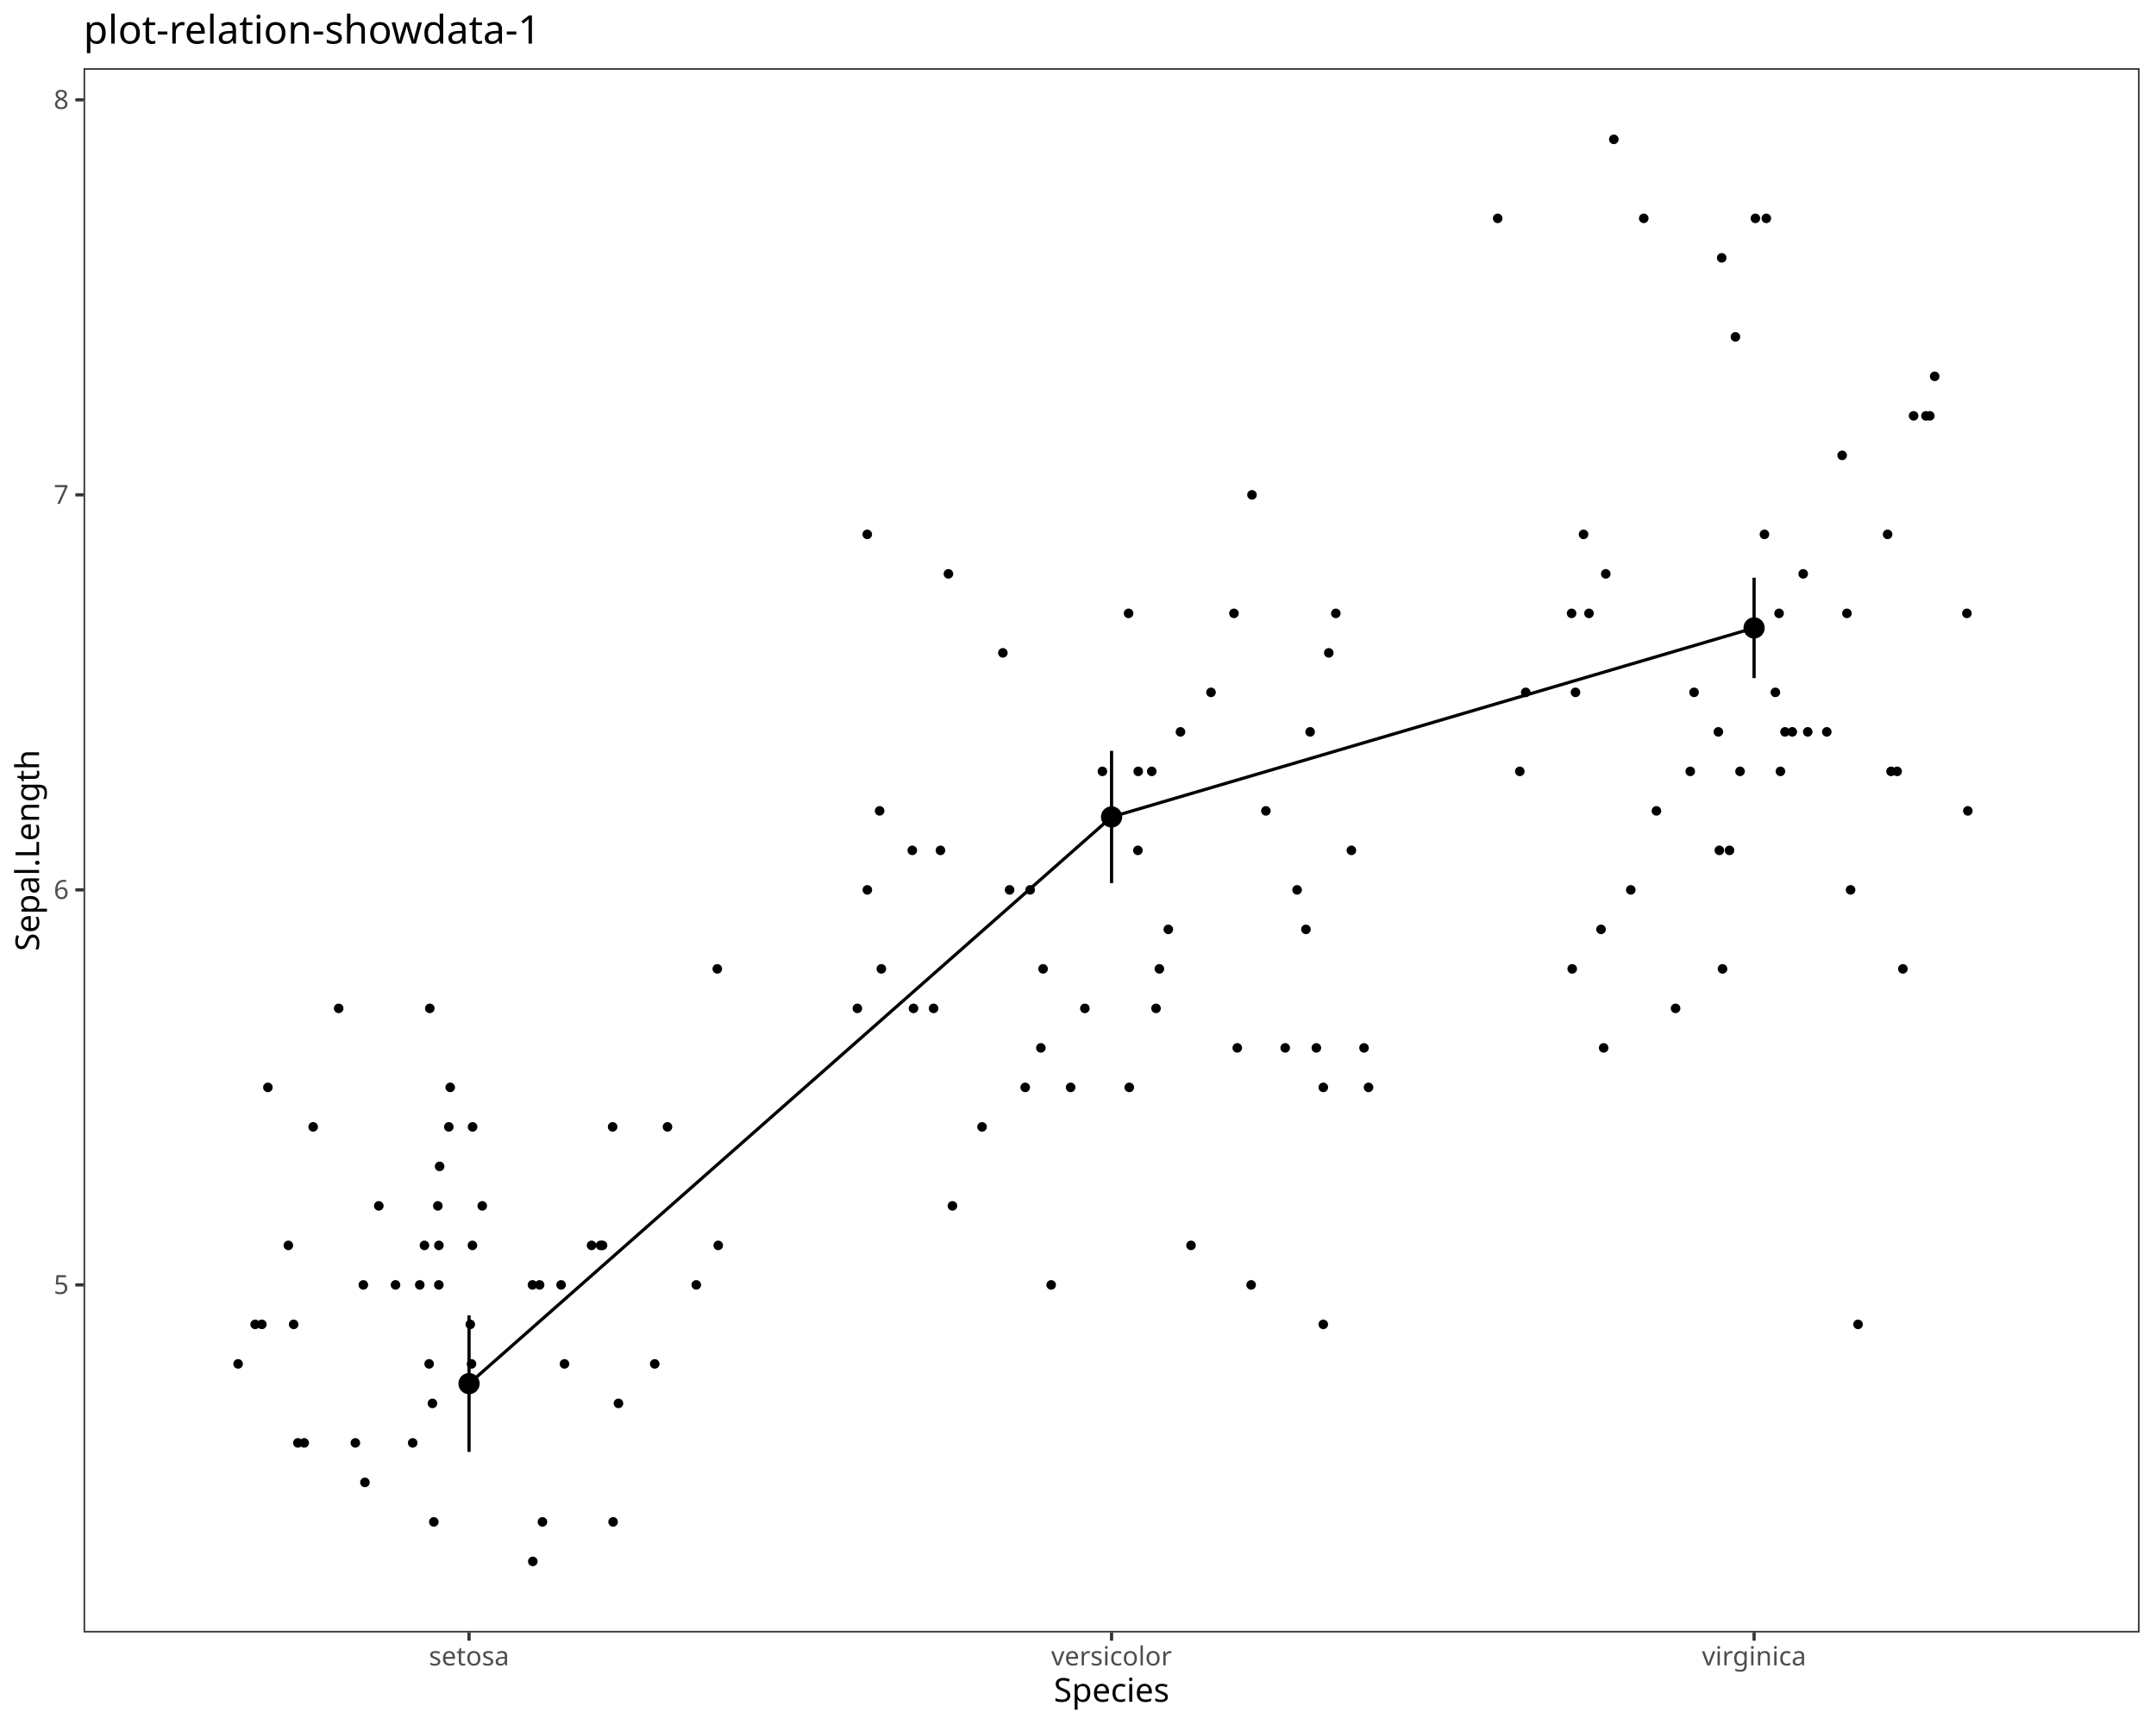
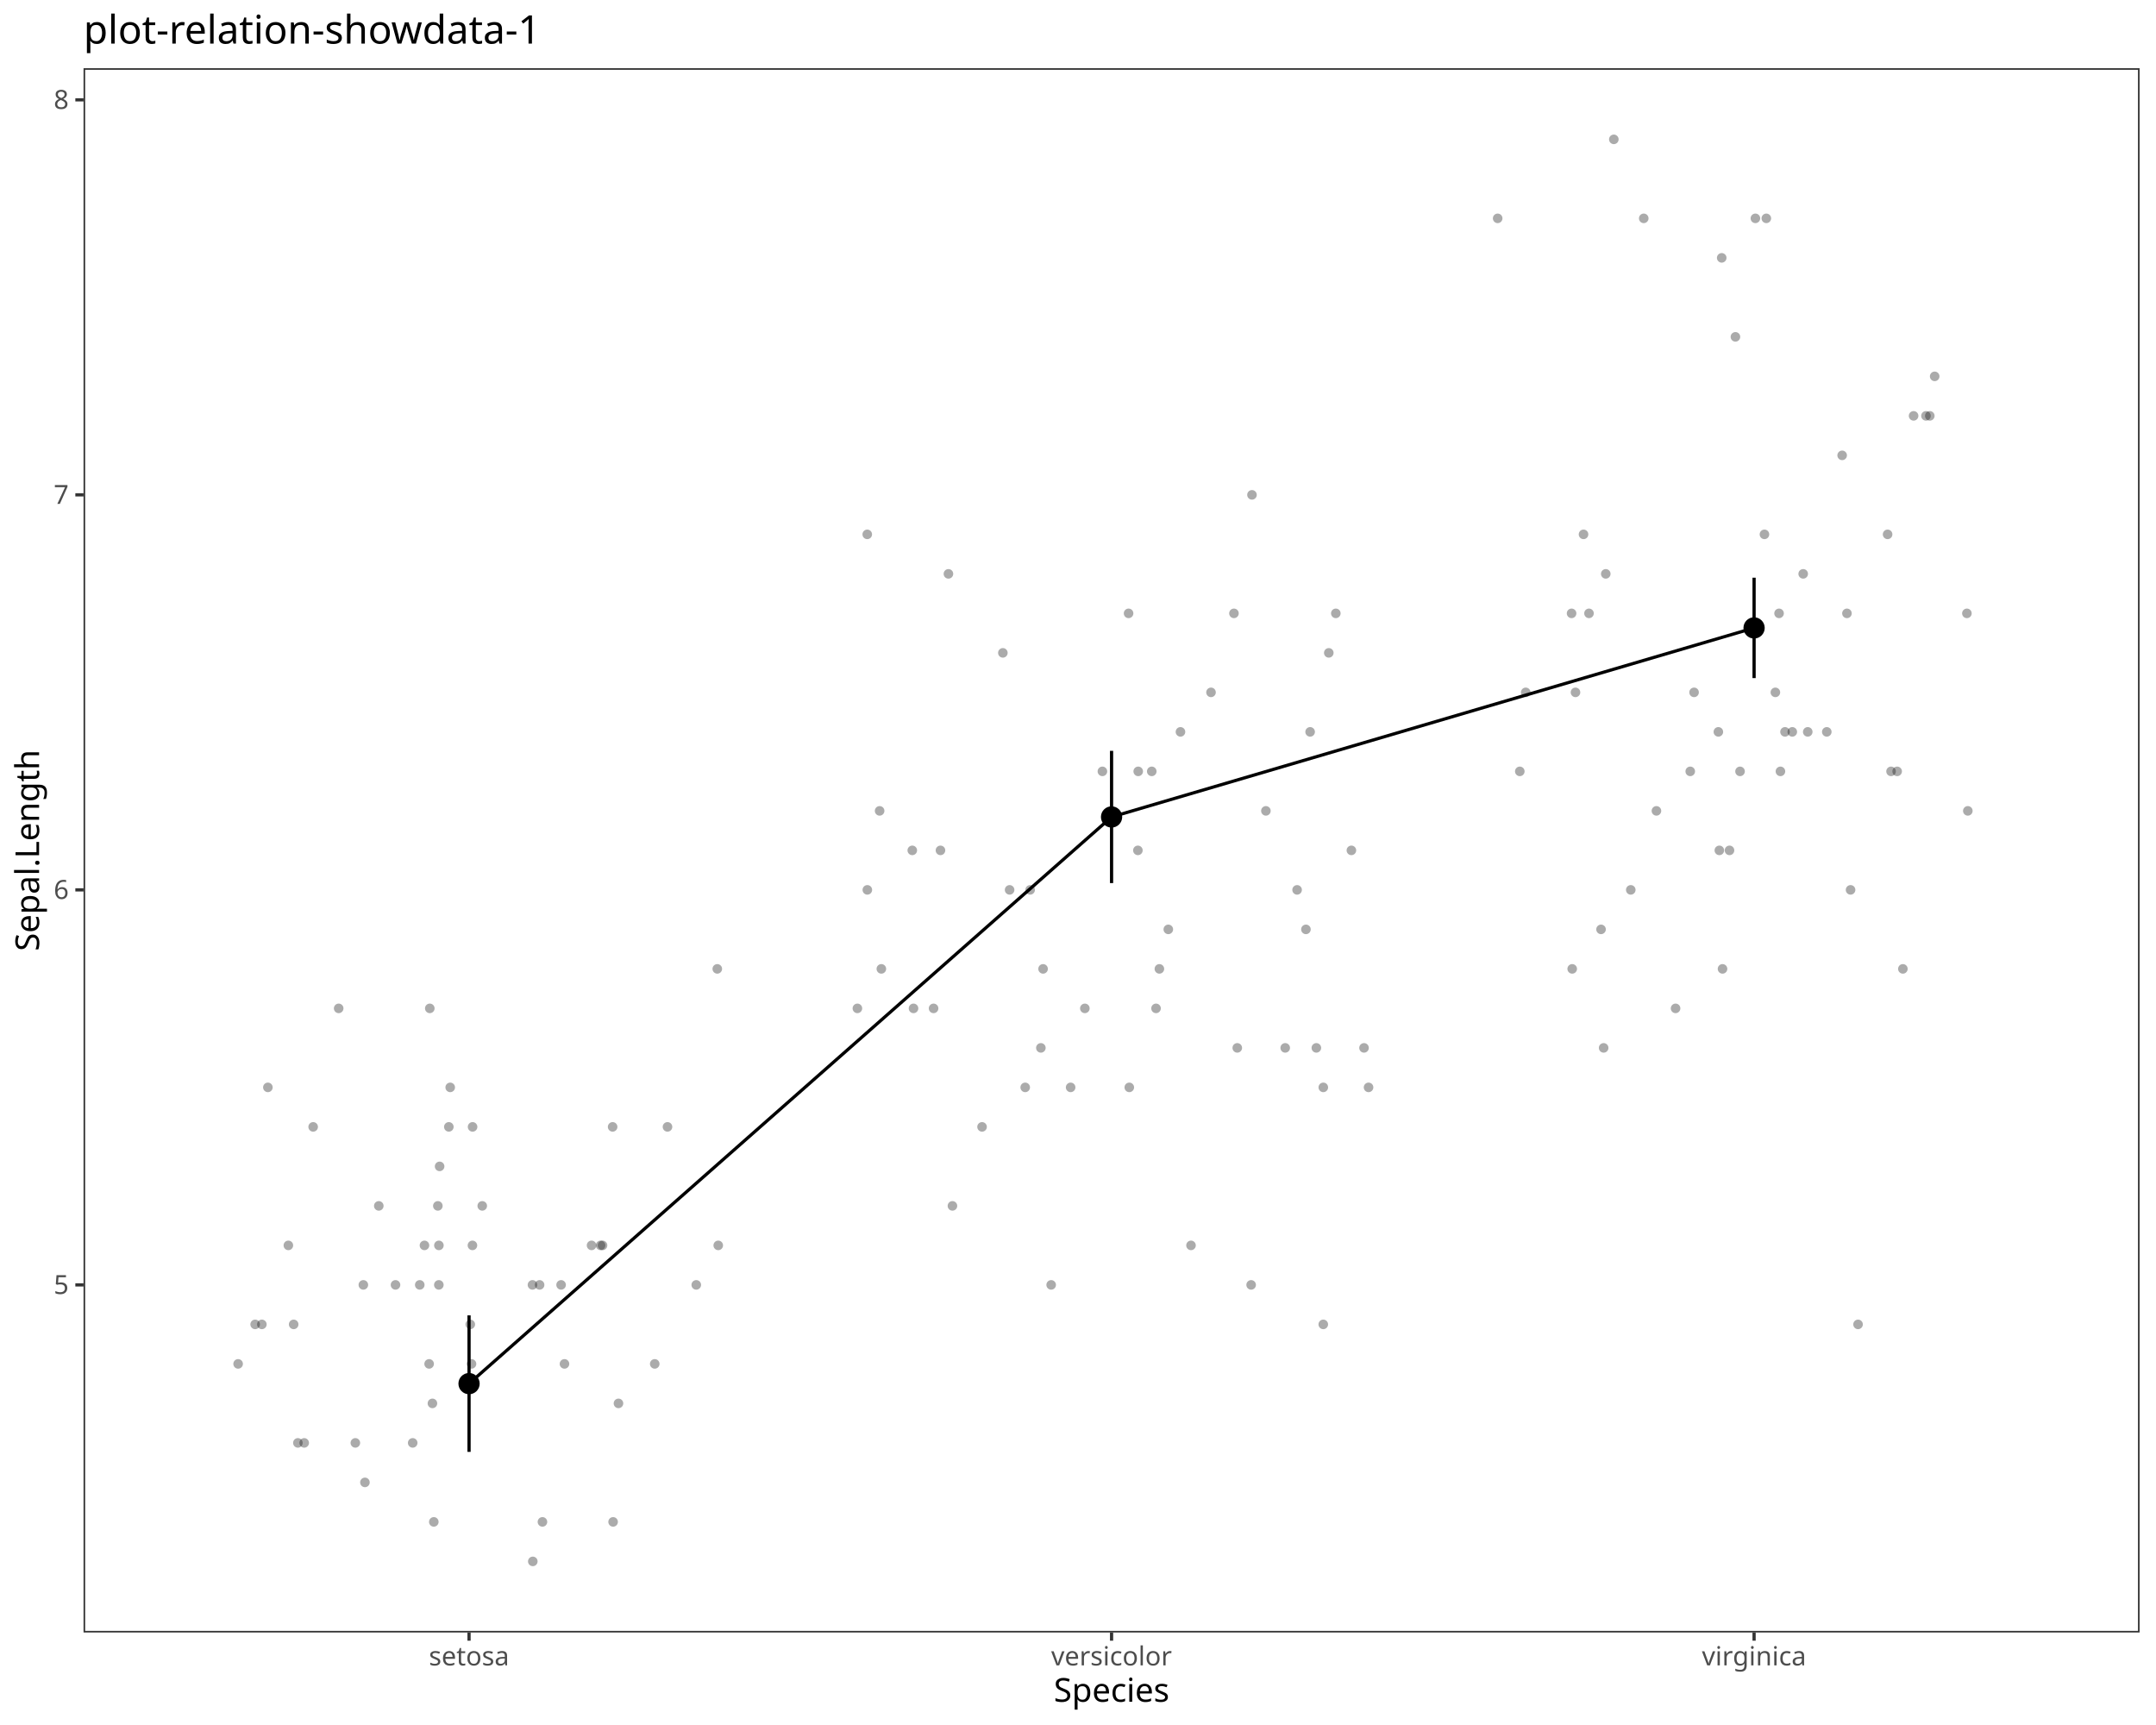
<svg xmlns="http://www.w3.org/2000/svg" class="svglite" data-engine-version="2.0" width="720.00pt" height="576.00pt" viewBox="0 0 720.00 576.00">
  <defs>
    <style type="text/css">
    .svglite line, .svglite polyline, .svglite polygon, .svglite path, .svglite rect, .svglite circle {
      fill: none;
      stroke: #000000;
      stroke-linecap: round;
      stroke-linejoin: round;
      stroke-miterlimit: 10.00;
    }
  </style>
  </defs>
  <rect width="100%" height="100%" style="stroke: none; fill: #FFFFFF;" />
  <defs>
    <clipPath id="cpMC4wMHw3MjAuMDB8MC4wMHw1NzYuMDA=">
      <rect x="0.00" y="0.00" width="720.00" height="576.00" />
    </clipPath>
  </defs>
  <g clip-path="url(#cpMC4wMHw3MjAuMDB8MC4wMHw1NzYuMDA=)">
    <rect x="0.00" y="0.00" width="720.00" height="576.00" style="stroke-width: 1.07; stroke: #FFFFFF; fill: #FFFFFF;" />
  </g>
  <defs>
    <clipPath id="cpMjcuOTB8NzE0LjUyfDIyLjc4fDU0NS4xMQ==">
      <rect x="27.90" y="22.78" width="686.62" height="522.33" />
    </clipPath>
  </defs>
  <g clip-path="url(#cpMjcuOTB8NzE0LjUyfDIyLjc4fDU0NS4xMQ==)">
    <rect x="27.90" y="22.78" width="686.62" height="522.33" style="stroke-width: 1.07; stroke: none; fill: #FFFFFF;" />
-     <circle cx="146.57" cy="415.85" r="1.60" style="stroke-width: 0.00; stroke: none; fill: #000000;" />
-     <circle cx="157.05" cy="442.23" r="1.60" style="stroke-width: 0.00; stroke: none; fill: #000000;" />
-     <circle cx="206.54" cy="468.61" r="1.60" style="stroke-width: 0.00; stroke: none; fill: #000000;" />
-     <circle cx="99.48" cy="481.80" r="1.60" style="stroke-width: 0.00; stroke: none; fill: #000000;" />
-     <circle cx="187.38" cy="429.04" r="1.60" style="stroke-width: 0.00; stroke: none; fill: #000000;" />
-     <circle cx="157.82" cy="376.28" r="1.60" style="stroke-width: 0.00; stroke: none; fill: #000000;" />
-     <circle cx="137.82" cy="481.80" r="1.60" style="stroke-width: 0.00; stroke: none; fill: #000000;" />
-     <circle cx="180.20" cy="429.04" r="1.60" style="stroke-width: 0.00; stroke: none; fill: #000000;" />
-     <circle cx="181.15" cy="508.18" r="1.60" style="stroke-width: 0.00; stroke: none; fill: #000000;" />
-     <circle cx="85.21" cy="442.23" r="1.60" style="stroke-width: 0.00; stroke: none; fill: #000000;" />
-     <circle cx="204.59" cy="376.28" r="1.60" style="stroke-width: 0.00; stroke: none; fill: #000000;" />
-     <circle cx="79.52" cy="455.42" r="1.60" style="stroke-width: 0.00; stroke: none; fill: #000000;" />
-     <circle cx="218.65" cy="455.42" r="1.60" style="stroke-width: 0.00; stroke: none; fill: #000000;" />
-     <circle cx="177.93" cy="521.37" r="1.60" style="stroke-width: 0.00; stroke: none; fill: #000000;" />
-     <circle cx="239.54" cy="323.52" r="1.60" style="stroke-width: 0.00; stroke: none; fill: #000000;" />
-     <circle cx="113.10" cy="336.71" r="1.60" style="stroke-width: 0.00; stroke: none; fill: #000000;" />
-     <circle cx="222.91" cy="376.28" r="1.60" style="stroke-width: 0.00; stroke: none; fill: #000000;" />
-     <circle cx="157.77" cy="415.85" r="1.60" style="stroke-width: 0.00; stroke: none; fill: #000000;" />
-     <circle cx="143.53" cy="336.71" r="1.60" style="stroke-width: 0.00; stroke: none; fill: #000000;" />
-     <circle cx="197.55" cy="415.85" r="1.60" style="stroke-width: 0.00; stroke: none; fill: #000000;" />
-     <circle cx="149.89" cy="376.28" r="1.60" style="stroke-width: 0.00; stroke: none; fill: #000000;" />
-     <circle cx="201.22" cy="415.85" r="1.60" style="stroke-width: 0.00; stroke: none; fill: #000000;" />
-     <circle cx="101.59" cy="481.80" r="1.60" style="stroke-width: 0.00; stroke: none; fill: #000000;" />
-     <circle cx="239.86" cy="415.85" r="1.60" style="stroke-width: 0.00; stroke: none; fill: #000000;" />
-     <circle cx="143.31" cy="455.42" r="1.60" style="stroke-width: 0.00; stroke: none; fill: #000000;" />
-     <circle cx="232.52" cy="429.04" r="1.60" style="stroke-width: 0.00; stroke: none; fill: #000000;" />
-     <circle cx="146.55" cy="429.04" r="1.60" style="stroke-width: 0.00; stroke: none; fill: #000000;" />
-     <circle cx="146.22" cy="402.66" r="1.60" style="stroke-width: 0.00; stroke: none; fill: #000000;" />
-     <circle cx="126.50" cy="402.66" r="1.60" style="stroke-width: 0.00; stroke: none; fill: #000000;" />
-     <circle cx="144.41" cy="468.61" r="1.60" style="stroke-width: 0.00; stroke: none; fill: #000000;" />
-     <circle cx="157.46" cy="455.42" r="1.60" style="stroke-width: 0.00; stroke: none; fill: #000000;" />
-     <circle cx="104.58" cy="376.28" r="1.60" style="stroke-width: 0.00; stroke: none; fill: #000000;" />
-     <circle cx="161.05" cy="402.66" r="1.60" style="stroke-width: 0.00; stroke: none; fill: #000000;" />
-     <circle cx="89.46" cy="363.09" r="1.60" style="stroke-width: 0.00; stroke: none; fill: #000000;" />
-     <circle cx="98.07" cy="442.23" r="1.60" style="stroke-width: 0.00; stroke: none; fill: #000000;" />
-     <circle cx="121.34" cy="429.04" r="1.60" style="stroke-width: 0.00; stroke: none; fill: #000000;" />
-     <circle cx="150.35" cy="363.09" r="1.60" style="stroke-width: 0.00; stroke: none; fill: #000000;" />
-     <circle cx="87.45" cy="442.23" r="1.60" style="stroke-width: 0.00; stroke: none; fill: #000000;" />
-     <circle cx="144.87" cy="508.18" r="1.60" style="stroke-width: 0.00; stroke: none; fill: #000000;" />
-     <circle cx="141.75" cy="415.85" r="1.60" style="stroke-width: 0.00; stroke: none; fill: #000000;" />
-     <circle cx="140.18" cy="429.04" r="1.60" style="stroke-width: 0.00; stroke: none; fill: #000000;" />
-     <circle cx="121.87" cy="494.99" r="1.60" style="stroke-width: 0.00; stroke: none; fill: #000000;" />
-     <circle cx="204.75" cy="508.18" r="1.60" style="stroke-width: 0.00; stroke: none; fill: #000000;" />
-     <circle cx="132.08" cy="429.04" r="1.60" style="stroke-width: 0.00; stroke: none; fill: #000000;" />
-     <circle cx="200.57" cy="415.85" r="1.60" style="stroke-width: 0.00; stroke: none; fill: #000000;" />
-     <circle cx="188.51" cy="455.42" r="1.60" style="stroke-width: 0.00; stroke: none; fill: #000000;" />
-     <circle cx="96.30" cy="415.85" r="1.60" style="stroke-width: 0.00; stroke: none; fill: #000000;" />
-     <circle cx="118.67" cy="481.80" r="1.60" style="stroke-width: 0.00; stroke: none; fill: #000000;" />
-     <circle cx="146.81" cy="389.47" r="1.60" style="stroke-width: 0.00; stroke: none; fill: #000000;" />
-     <circle cx="177.82" cy="429.04" r="1.60" style="stroke-width: 0.00; stroke: none; fill: #000000;" />
-     <circle cx="418.10" cy="165.24" r="1.60" style="stroke-width: 0.00; stroke: none; fill: #000000;" />
-     <circle cx="437.52" cy="244.38" r="1.60" style="stroke-width: 0.00; stroke: none; fill: #000000;" />
-     <circle cx="289.62" cy="178.43" r="1.60" style="stroke-width: 0.00; stroke: none; fill: #000000;" />
-     <circle cx="441.92" cy="363.09" r="1.60" style="stroke-width: 0.00; stroke: none; fill: #000000;" />
-     <circle cx="404.42" cy="231.19" r="1.60" style="stroke-width: 0.00; stroke: none; fill: #000000;" />
-     <circle cx="362.29" cy="336.71" r="1.60" style="stroke-width: 0.00; stroke: none; fill: #000000;" />
-     <circle cx="368.15" cy="257.57" r="1.60" style="stroke-width: 0.00; stroke: none; fill: #000000;" />
-     <circle cx="441.91" cy="442.23" r="1.60" style="stroke-width: 0.00; stroke: none; fill: #000000;" />
-     <circle cx="443.75" cy="218.00" r="1.60" style="stroke-width: 0.00; stroke: none; fill: #000000;" />
-     <circle cx="318.07" cy="402.66" r="1.60" style="stroke-width: 0.00; stroke: none; fill: #000000;" />
-     <circle cx="351.04" cy="429.04" r="1.60" style="stroke-width: 0.00; stroke: none; fill: #000000;" />
-     <circle cx="390.16" cy="310.33" r="1.60" style="stroke-width: 0.00; stroke: none; fill: #000000;" />
-     <circle cx="289.65" cy="297.14" r="1.60" style="stroke-width: 0.00; stroke: none; fill: #000000;" />
-     <circle cx="380.00" cy="283.95" r="1.60" style="stroke-width: 0.00; stroke: none; fill: #000000;" />
-     <circle cx="347.60" cy="349.90" r="1.60" style="stroke-width: 0.00; stroke: none; fill: #000000;" />
-     <circle cx="412.08" cy="204.81" r="1.60" style="stroke-width: 0.00; stroke: none; fill: #000000;" />
-     <circle cx="429.20" cy="349.90" r="1.60" style="stroke-width: 0.00; stroke: none; fill: #000000;" />
-     <circle cx="294.33" cy="323.52" r="1.60" style="stroke-width: 0.00; stroke: none; fill: #000000;" />
-     <circle cx="422.75" cy="270.76" r="1.60" style="stroke-width: 0.00; stroke: none; fill: #000000;" />
-     <circle cx="439.60" cy="349.90" r="1.60" style="stroke-width: 0.00; stroke: none; fill: #000000;" />
-     <circle cx="436.12" cy="310.33" r="1.60" style="stroke-width: 0.00; stroke: none; fill: #000000;" />
-     <circle cx="314.07" cy="283.95" r="1.60" style="stroke-width: 0.00; stroke: none; fill: #000000;" />
-     <circle cx="384.63" cy="257.57" r="1.60" style="stroke-width: 0.00; stroke: none; fill: #000000;" />
-     <circle cx="451.30" cy="283.95" r="1.60" style="stroke-width: 0.00; stroke: none; fill: #000000;" />
-     <circle cx="394.22" cy="244.38" r="1.60" style="stroke-width: 0.00; stroke: none; fill: #000000;" />
-     <circle cx="334.91" cy="218.00" r="1.60" style="stroke-width: 0.00; stroke: none; fill: #000000;" />
-     <circle cx="316.73" cy="191.62" r="1.60" style="stroke-width: 0.00; stroke: none; fill: #000000;" />
-     <circle cx="446.10" cy="204.81" r="1.60" style="stroke-width: 0.00; stroke: none; fill: #000000;" />
-     <circle cx="344.02" cy="297.14" r="1.60" style="stroke-width: 0.00; stroke: none; fill: #000000;" />
-     <circle cx="386.06" cy="336.71" r="1.60" style="stroke-width: 0.00; stroke: none; fill: #000000;" />
-     <circle cx="342.37" cy="363.09" r="1.60" style="stroke-width: 0.00; stroke: none; fill: #000000;" />
-     <circle cx="357.54" cy="363.09" r="1.60" style="stroke-width: 0.00; stroke: none; fill: #000000;" />
-     <circle cx="348.34" cy="323.52" r="1.60" style="stroke-width: 0.00; stroke: none; fill: #000000;" />
-     <circle cx="337.16" cy="297.14" r="1.60" style="stroke-width: 0.00; stroke: none; fill: #000000;" />
-     <circle cx="327.96" cy="376.28" r="1.60" style="stroke-width: 0.00; stroke: none; fill: #000000;" />
-     <circle cx="433.17" cy="297.14" r="1.60" style="stroke-width: 0.00; stroke: none; fill: #000000;" />
-     <circle cx="376.89" cy="204.81" r="1.60" style="stroke-width: 0.00; stroke: none; fill: #000000;" />
-     <circle cx="380.11" cy="257.57" r="1.60" style="stroke-width: 0.00; stroke: none; fill: #000000;" />
-     <circle cx="413.19" cy="349.90" r="1.60" style="stroke-width: 0.00; stroke: none; fill: #000000;" />
-     <circle cx="457.03" cy="363.09" r="1.60" style="stroke-width: 0.00; stroke: none; fill: #000000;" />
-     <circle cx="377.13" cy="363.09" r="1.60" style="stroke-width: 0.00; stroke: none; fill: #000000;" />
-     <circle cx="304.66" cy="283.95" r="1.60" style="stroke-width: 0.00; stroke: none; fill: #000000;" />
-     <circle cx="387.18" cy="323.52" r="1.60" style="stroke-width: 0.00; stroke: none; fill: #000000;" />
-     <circle cx="417.82" cy="429.04" r="1.60" style="stroke-width: 0.00; stroke: none; fill: #000000;" />
-     <circle cx="455.52" cy="349.90" r="1.60" style="stroke-width: 0.00; stroke: none; fill: #000000;" />
-     <circle cx="305.07" cy="336.71" r="1.60" style="stroke-width: 0.00; stroke: none; fill: #000000;" />
-     <circle cx="311.77" cy="336.71" r="1.60" style="stroke-width: 0.00; stroke: none; fill: #000000;" />
-     <circle cx="293.75" cy="270.76" r="1.60" style="stroke-width: 0.00; stroke: none; fill: #000000;" />
-     <circle cx="397.74" cy="415.85" r="1.60" style="stroke-width: 0.00; stroke: none; fill: #000000;" />
-     <circle cx="286.33" cy="336.71" r="1.60" style="stroke-width: 0.00; stroke: none; fill: #000000;" />
-     <circle cx="564.46" cy="257.57" r="1.60" style="stroke-width: 0.00; stroke: none; fill: #000000;" />
-     <circle cx="525.04" cy="323.52" r="1.60" style="stroke-width: 0.00; stroke: none; fill: #000000;" />
-     <circle cx="615.19" cy="152.05" r="1.60" style="stroke-width: 0.00; stroke: none; fill: #000000;" />
-     <circle cx="581.09" cy="257.57" r="1.60" style="stroke-width: 0.00; stroke: none; fill: #000000;" />
-     <circle cx="592.89" cy="231.19" r="1.60" style="stroke-width: 0.00; stroke: none; fill: #000000;" />
-     <circle cx="574.97" cy="86.10" r="1.60" style="stroke-width: 0.00; stroke: none; fill: #000000;" />
-     <circle cx="620.50" cy="442.23" r="1.60" style="stroke-width: 0.00; stroke: none; fill: #000000;" />
-     <circle cx="646.09" cy="125.67" r="1.60" style="stroke-width: 0.00; stroke: none; fill: #000000;" />
-     <circle cx="524.83" cy="204.81" r="1.60" style="stroke-width: 0.00; stroke: none; fill: #000000;" />
-     <circle cx="643.18" cy="138.86" r="1.60" style="stroke-width: 0.00; stroke: none; fill: #000000;" />
-     <circle cx="565.74" cy="231.19" r="1.60" style="stroke-width: 0.00; stroke: none; fill: #000000;" />
-     <circle cx="596.11" cy="244.38" r="1.60" style="stroke-width: 0.00; stroke: none; fill: #000000;" />
-     <circle cx="536.25" cy="191.62" r="1.60" style="stroke-width: 0.00; stroke: none; fill: #000000;" />
-     <circle cx="559.56" cy="336.71" r="1.60" style="stroke-width: 0.00; stroke: none; fill: #000000;" />
-     <circle cx="635.47" cy="323.52" r="1.60" style="stroke-width: 0.00; stroke: none; fill: #000000;" />
-     <circle cx="610.06" cy="244.38" r="1.60" style="stroke-width: 0.00; stroke: none; fill: #000000;" />
-     <circle cx="509.52" cy="231.19" r="1.60" style="stroke-width: 0.00; stroke: none; fill: #000000;" />
-     <circle cx="500.15" cy="72.91" r="1.60" style="stroke-width: 0.00; stroke: none; fill: #000000;" />
-     <circle cx="548.93" cy="72.91" r="1.60" style="stroke-width: 0.00; stroke: none; fill: #000000;" />
-     <circle cx="618.00" cy="297.14" r="1.60" style="stroke-width: 0.00; stroke: none; fill: #000000;" />
-     <circle cx="589.24" cy="178.43" r="1.60" style="stroke-width: 0.00; stroke: none; fill: #000000;" />
-     <circle cx="535.54" cy="349.90" r="1.60" style="stroke-width: 0.00; stroke: none; fill: #000000;" />
-     <circle cx="589.87" cy="72.91" r="1.60" style="stroke-width: 0.00; stroke: none; fill: #000000;" />
-     <circle cx="631.52" cy="257.57" r="1.60" style="stroke-width: 0.00; stroke: none; fill: #000000;" />
-     <circle cx="616.79" cy="204.81" r="1.60" style="stroke-width: 0.00; stroke: none; fill: #000000;" />
-     <circle cx="639.05" cy="138.86" r="1.60" style="stroke-width: 0.00; stroke: none; fill: #000000;" />
-     <circle cx="553.17" cy="270.76" r="1.60" style="stroke-width: 0.00; stroke: none; fill: #000000;" />
-     <circle cx="574.18" cy="283.95" r="1.60" style="stroke-width: 0.00; stroke: none; fill: #000000;" />
-     <circle cx="603.70" cy="244.38" r="1.60" style="stroke-width: 0.00; stroke: none; fill: #000000;" />
-     <circle cx="644.46" cy="138.86" r="1.60" style="stroke-width: 0.00; stroke: none; fill: #000000;" />
-     <circle cx="579.55" cy="112.48" r="1.60" style="stroke-width: 0.00; stroke: none; fill: #000000;" />
-     <circle cx="538.94" cy="46.53" r="1.60" style="stroke-width: 0.00; stroke: none; fill: #000000;" />
-     <circle cx="573.85" cy="244.38" r="1.60" style="stroke-width: 0.00; stroke: none; fill: #000000;" />
-     <circle cx="507.54" cy="257.57" r="1.60" style="stroke-width: 0.00; stroke: none; fill: #000000;" />
-     <circle cx="577.57" cy="283.95" r="1.60" style="stroke-width: 0.00; stroke: none; fill: #000000;" />
-     <circle cx="586.22" cy="72.91" r="1.60" style="stroke-width: 0.00; stroke: none; fill: #000000;" />
-     <circle cx="633.56" cy="257.57" r="1.60" style="stroke-width: 0.00; stroke: none; fill: #000000;" />
-     <circle cx="598.54" cy="244.38" r="1.60" style="stroke-width: 0.00; stroke: none; fill: #000000;" />
-     <circle cx="544.60" cy="297.14" r="1.60" style="stroke-width: 0.00; stroke: none; fill: #000000;" />
-     <circle cx="630.37" cy="178.43" r="1.60" style="stroke-width: 0.00; stroke: none; fill: #000000;" />
-     <circle cx="594.12" cy="204.81" r="1.60" style="stroke-width: 0.00; stroke: none; fill: #000000;" />
-     <circle cx="528.82" cy="178.43" r="1.60" style="stroke-width: 0.00; stroke: none; fill: #000000;" />
-     <circle cx="575.24" cy="323.52" r="1.60" style="stroke-width: 0.00; stroke: none; fill: #000000;" />
-     <circle cx="602.18" cy="191.62" r="1.60" style="stroke-width: 0.00; stroke: none; fill: #000000;" />
-     <circle cx="530.65" cy="204.81" r="1.60" style="stroke-width: 0.00; stroke: none; fill: #000000;" />
-     <circle cx="656.85" cy="204.81" r="1.60" style="stroke-width: 0.00; stroke: none; fill: #000000;" />
-     <circle cx="594.58" cy="257.57" r="1.60" style="stroke-width: 0.00; stroke: none; fill: #000000;" />
-     <circle cx="526.14" cy="231.19" r="1.60" style="stroke-width: 0.00; stroke: none; fill: #000000;" />
-     <circle cx="657.16" cy="270.76" r="1.60" style="stroke-width: 0.00; stroke: none; fill: #000000;" />
-     <circle cx="534.67" cy="310.33" r="1.60" style="stroke-width: 0.00; stroke: none; fill: #000000;" />
+     <circle cx="146.57" cy="415.85" r="1.60" style="stroke-width: 0.00; stroke: none; fill: #000000; fill-opacity: 0.33;" />
+     <circle cx="157.05" cy="442.23" r="1.60" style="stroke-width: 0.00; stroke: none; fill: #000000; fill-opacity: 0.33;" />
+     <circle cx="206.54" cy="468.61" r="1.60" style="stroke-width: 0.00; stroke: none; fill: #000000; fill-opacity: 0.33;" />
+     <circle cx="99.48" cy="481.80" r="1.60" style="stroke-width: 0.00; stroke: none; fill: #000000; fill-opacity: 0.33;" />
+     <circle cx="187.38" cy="429.04" r="1.60" style="stroke-width: 0.00; stroke: none; fill: #000000; fill-opacity: 0.33;" />
+     <circle cx="157.82" cy="376.28" r="1.60" style="stroke-width: 0.00; stroke: none; fill: #000000; fill-opacity: 0.33;" />
+     <circle cx="137.82" cy="481.80" r="1.60" style="stroke-width: 0.00; stroke: none; fill: #000000; fill-opacity: 0.33;" />
+     <circle cx="180.20" cy="429.04" r="1.60" style="stroke-width: 0.00; stroke: none; fill: #000000; fill-opacity: 0.33;" />
+     <circle cx="181.15" cy="508.18" r="1.60" style="stroke-width: 0.00; stroke: none; fill: #000000; fill-opacity: 0.33;" />
+     <circle cx="85.21" cy="442.23" r="1.60" style="stroke-width: 0.00; stroke: none; fill: #000000; fill-opacity: 0.33;" />
+     <circle cx="204.59" cy="376.28" r="1.60" style="stroke-width: 0.00; stroke: none; fill: #000000; fill-opacity: 0.33;" />
+     <circle cx="79.52" cy="455.42" r="1.60" style="stroke-width: 0.00; stroke: none; fill: #000000; fill-opacity: 0.33;" />
+     <circle cx="218.65" cy="455.42" r="1.60" style="stroke-width: 0.00; stroke: none; fill: #000000; fill-opacity: 0.33;" />
+     <circle cx="177.93" cy="521.37" r="1.60" style="stroke-width: 0.00; stroke: none; fill: #000000; fill-opacity: 0.33;" />
+     <circle cx="239.54" cy="323.52" r="1.60" style="stroke-width: 0.00; stroke: none; fill: #000000; fill-opacity: 0.33;" />
+     <circle cx="113.10" cy="336.71" r="1.60" style="stroke-width: 0.00; stroke: none; fill: #000000; fill-opacity: 0.33;" />
+     <circle cx="222.91" cy="376.28" r="1.60" style="stroke-width: 0.00; stroke: none; fill: #000000; fill-opacity: 0.33;" />
+     <circle cx="157.77" cy="415.85" r="1.60" style="stroke-width: 0.00; stroke: none; fill: #000000; fill-opacity: 0.33;" />
+     <circle cx="143.53" cy="336.71" r="1.60" style="stroke-width: 0.00; stroke: none; fill: #000000; fill-opacity: 0.33;" />
+     <circle cx="197.55" cy="415.85" r="1.60" style="stroke-width: 0.00; stroke: none; fill: #000000; fill-opacity: 0.33;" />
+     <circle cx="149.89" cy="376.28" r="1.60" style="stroke-width: 0.00; stroke: none; fill: #000000; fill-opacity: 0.33;" />
+     <circle cx="201.22" cy="415.85" r="1.60" style="stroke-width: 0.00; stroke: none; fill: #000000; fill-opacity: 0.33;" />
+     <circle cx="101.59" cy="481.80" r="1.60" style="stroke-width: 0.00; stroke: none; fill: #000000; fill-opacity: 0.33;" />
+     <circle cx="239.86" cy="415.85" r="1.60" style="stroke-width: 0.00; stroke: none; fill: #000000; fill-opacity: 0.33;" />
+     <circle cx="143.31" cy="455.42" r="1.60" style="stroke-width: 0.00; stroke: none; fill: #000000; fill-opacity: 0.33;" />
+     <circle cx="232.52" cy="429.04" r="1.60" style="stroke-width: 0.00; stroke: none; fill: #000000; fill-opacity: 0.33;" />
+     <circle cx="146.55" cy="429.04" r="1.60" style="stroke-width: 0.00; stroke: none; fill: #000000; fill-opacity: 0.33;" />
+     <circle cx="146.22" cy="402.66" r="1.60" style="stroke-width: 0.00; stroke: none; fill: #000000; fill-opacity: 0.33;" />
+     <circle cx="126.50" cy="402.66" r="1.60" style="stroke-width: 0.00; stroke: none; fill: #000000; fill-opacity: 0.33;" />
+     <circle cx="144.41" cy="468.61" r="1.60" style="stroke-width: 0.00; stroke: none; fill: #000000; fill-opacity: 0.33;" />
+     <circle cx="157.46" cy="455.42" r="1.60" style="stroke-width: 0.00; stroke: none; fill: #000000; fill-opacity: 0.33;" />
+     <circle cx="104.58" cy="376.28" r="1.60" style="stroke-width: 0.00; stroke: none; fill: #000000; fill-opacity: 0.33;" />
+     <circle cx="161.05" cy="402.66" r="1.60" style="stroke-width: 0.00; stroke: none; fill: #000000; fill-opacity: 0.33;" />
+     <circle cx="89.46" cy="363.09" r="1.60" style="stroke-width: 0.00; stroke: none; fill: #000000; fill-opacity: 0.33;" />
+     <circle cx="98.07" cy="442.23" r="1.60" style="stroke-width: 0.00; stroke: none; fill: #000000; fill-opacity: 0.33;" />
+     <circle cx="121.34" cy="429.04" r="1.60" style="stroke-width: 0.00; stroke: none; fill: #000000; fill-opacity: 0.33;" />
+     <circle cx="150.35" cy="363.09" r="1.60" style="stroke-width: 0.00; stroke: none; fill: #000000; fill-opacity: 0.33;" />
+     <circle cx="87.45" cy="442.23" r="1.60" style="stroke-width: 0.00; stroke: none; fill: #000000; fill-opacity: 0.33;" />
+     <circle cx="144.87" cy="508.18" r="1.60" style="stroke-width: 0.00; stroke: none; fill: #000000; fill-opacity: 0.33;" />
+     <circle cx="141.75" cy="415.85" r="1.60" style="stroke-width: 0.00; stroke: none; fill: #000000; fill-opacity: 0.33;" />
+     <circle cx="140.18" cy="429.04" r="1.60" style="stroke-width: 0.00; stroke: none; fill: #000000; fill-opacity: 0.33;" />
+     <circle cx="121.87" cy="494.99" r="1.60" style="stroke-width: 0.00; stroke: none; fill: #000000; fill-opacity: 0.33;" />
+     <circle cx="204.75" cy="508.18" r="1.60" style="stroke-width: 0.00; stroke: none; fill: #000000; fill-opacity: 0.33;" />
+     <circle cx="132.08" cy="429.04" r="1.60" style="stroke-width: 0.00; stroke: none; fill: #000000; fill-opacity: 0.33;" />
+     <circle cx="200.57" cy="415.85" r="1.60" style="stroke-width: 0.00; stroke: none; fill: #000000; fill-opacity: 0.33;" />
+     <circle cx="188.51" cy="455.42" r="1.60" style="stroke-width: 0.00; stroke: none; fill: #000000; fill-opacity: 0.33;" />
+     <circle cx="96.30" cy="415.85" r="1.60" style="stroke-width: 0.00; stroke: none; fill: #000000; fill-opacity: 0.33;" />
+     <circle cx="118.67" cy="481.80" r="1.60" style="stroke-width: 0.00; stroke: none; fill: #000000; fill-opacity: 0.33;" />
+     <circle cx="146.81" cy="389.47" r="1.60" style="stroke-width: 0.00; stroke: none; fill: #000000; fill-opacity: 0.33;" />
+     <circle cx="177.82" cy="429.04" r="1.60" style="stroke-width: 0.00; stroke: none; fill: #000000; fill-opacity: 0.33;" />
+     <circle cx="418.10" cy="165.24" r="1.60" style="stroke-width: 0.00; stroke: none; fill: #000000; fill-opacity: 0.33;" />
+     <circle cx="437.52" cy="244.38" r="1.60" style="stroke-width: 0.00; stroke: none; fill: #000000; fill-opacity: 0.33;" />
+     <circle cx="289.62" cy="178.43" r="1.60" style="stroke-width: 0.00; stroke: none; fill: #000000; fill-opacity: 0.33;" />
+     <circle cx="441.92" cy="363.09" r="1.60" style="stroke-width: 0.00; stroke: none; fill: #000000; fill-opacity: 0.33;" />
+     <circle cx="404.42" cy="231.19" r="1.60" style="stroke-width: 0.00; stroke: none; fill: #000000; fill-opacity: 0.33;" />
+     <circle cx="362.29" cy="336.71" r="1.60" style="stroke-width: 0.00; stroke: none; fill: #000000; fill-opacity: 0.33;" />
+     <circle cx="368.15" cy="257.57" r="1.60" style="stroke-width: 0.00; stroke: none; fill: #000000; fill-opacity: 0.33;" />
+     <circle cx="441.91" cy="442.23" r="1.60" style="stroke-width: 0.00; stroke: none; fill: #000000; fill-opacity: 0.33;" />
+     <circle cx="443.75" cy="218.00" r="1.60" style="stroke-width: 0.00; stroke: none; fill: #000000; fill-opacity: 0.33;" />
+     <circle cx="318.07" cy="402.66" r="1.60" style="stroke-width: 0.00; stroke: none; fill: #000000; fill-opacity: 0.33;" />
+     <circle cx="351.04" cy="429.04" r="1.60" style="stroke-width: 0.00; stroke: none; fill: #000000; fill-opacity: 0.33;" />
+     <circle cx="390.16" cy="310.33" r="1.60" style="stroke-width: 0.00; stroke: none; fill: #000000; fill-opacity: 0.33;" />
+     <circle cx="289.65" cy="297.14" r="1.60" style="stroke-width: 0.00; stroke: none; fill: #000000; fill-opacity: 0.33;" />
+     <circle cx="380.00" cy="283.95" r="1.60" style="stroke-width: 0.00; stroke: none; fill: #000000; fill-opacity: 0.33;" />
+     <circle cx="347.60" cy="349.90" r="1.60" style="stroke-width: 0.00; stroke: none; fill: #000000; fill-opacity: 0.33;" />
+     <circle cx="412.08" cy="204.81" r="1.60" style="stroke-width: 0.00; stroke: none; fill: #000000; fill-opacity: 0.33;" />
+     <circle cx="429.20" cy="349.90" r="1.60" style="stroke-width: 0.00; stroke: none; fill: #000000; fill-opacity: 0.33;" />
+     <circle cx="294.33" cy="323.52" r="1.60" style="stroke-width: 0.00; stroke: none; fill: #000000; fill-opacity: 0.33;" />
+     <circle cx="422.75" cy="270.76" r="1.60" style="stroke-width: 0.00; stroke: none; fill: #000000; fill-opacity: 0.33;" />
+     <circle cx="439.60" cy="349.90" r="1.60" style="stroke-width: 0.00; stroke: none; fill: #000000; fill-opacity: 0.33;" />
+     <circle cx="436.12" cy="310.33" r="1.60" style="stroke-width: 0.00; stroke: none; fill: #000000; fill-opacity: 0.33;" />
+     <circle cx="314.07" cy="283.95" r="1.60" style="stroke-width: 0.00; stroke: none; fill: #000000; fill-opacity: 0.33;" />
+     <circle cx="384.63" cy="257.57" r="1.60" style="stroke-width: 0.00; stroke: none; fill: #000000; fill-opacity: 0.33;" />
+     <circle cx="451.30" cy="283.95" r="1.60" style="stroke-width: 0.00; stroke: none; fill: #000000; fill-opacity: 0.33;" />
+     <circle cx="394.22" cy="244.38" r="1.60" style="stroke-width: 0.00; stroke: none; fill: #000000; fill-opacity: 0.33;" />
+     <circle cx="334.91" cy="218.00" r="1.60" style="stroke-width: 0.00; stroke: none; fill: #000000; fill-opacity: 0.33;" />
+     <circle cx="316.73" cy="191.62" r="1.60" style="stroke-width: 0.00; stroke: none; fill: #000000; fill-opacity: 0.33;" />
+     <circle cx="446.10" cy="204.81" r="1.60" style="stroke-width: 0.00; stroke: none; fill: #000000; fill-opacity: 0.33;" />
+     <circle cx="344.02" cy="297.14" r="1.60" style="stroke-width: 0.00; stroke: none; fill: #000000; fill-opacity: 0.33;" />
+     <circle cx="386.06" cy="336.71" r="1.60" style="stroke-width: 0.00; stroke: none; fill: #000000; fill-opacity: 0.33;" />
+     <circle cx="342.37" cy="363.09" r="1.60" style="stroke-width: 0.00; stroke: none; fill: #000000; fill-opacity: 0.33;" />
+     <circle cx="357.54" cy="363.09" r="1.60" style="stroke-width: 0.00; stroke: none; fill: #000000; fill-opacity: 0.33;" />
+     <circle cx="348.34" cy="323.52" r="1.60" style="stroke-width: 0.00; stroke: none; fill: #000000; fill-opacity: 0.33;" />
+     <circle cx="337.16" cy="297.14" r="1.60" style="stroke-width: 0.00; stroke: none; fill: #000000; fill-opacity: 0.33;" />
+     <circle cx="327.96" cy="376.28" r="1.60" style="stroke-width: 0.00; stroke: none; fill: #000000; fill-opacity: 0.33;" />
+     <circle cx="433.17" cy="297.14" r="1.60" style="stroke-width: 0.00; stroke: none; fill: #000000; fill-opacity: 0.33;" />
+     <circle cx="376.89" cy="204.81" r="1.60" style="stroke-width: 0.00; stroke: none; fill: #000000; fill-opacity: 0.33;" />
+     <circle cx="380.11" cy="257.57" r="1.60" style="stroke-width: 0.00; stroke: none; fill: #000000; fill-opacity: 0.33;" />
+     <circle cx="413.19" cy="349.90" r="1.60" style="stroke-width: 0.00; stroke: none; fill: #000000; fill-opacity: 0.33;" />
+     <circle cx="457.03" cy="363.09" r="1.60" style="stroke-width: 0.00; stroke: none; fill: #000000; fill-opacity: 0.33;" />
+     <circle cx="377.13" cy="363.09" r="1.60" style="stroke-width: 0.00; stroke: none; fill: #000000; fill-opacity: 0.33;" />
+     <circle cx="304.66" cy="283.95" r="1.60" style="stroke-width: 0.00; stroke: none; fill: #000000; fill-opacity: 0.33;" />
+     <circle cx="387.18" cy="323.52" r="1.60" style="stroke-width: 0.00; stroke: none; fill: #000000; fill-opacity: 0.33;" />
+     <circle cx="417.82" cy="429.04" r="1.60" style="stroke-width: 0.00; stroke: none; fill: #000000; fill-opacity: 0.33;" />
+     <circle cx="455.52" cy="349.90" r="1.60" style="stroke-width: 0.00; stroke: none; fill: #000000; fill-opacity: 0.33;" />
+     <circle cx="305.07" cy="336.71" r="1.60" style="stroke-width: 0.00; stroke: none; fill: #000000; fill-opacity: 0.33;" />
+     <circle cx="311.77" cy="336.71" r="1.60" style="stroke-width: 0.00; stroke: none; fill: #000000; fill-opacity: 0.33;" />
+     <circle cx="293.75" cy="270.76" r="1.60" style="stroke-width: 0.00; stroke: none; fill: #000000; fill-opacity: 0.33;" />
+     <circle cx="397.74" cy="415.85" r="1.60" style="stroke-width: 0.00; stroke: none; fill: #000000; fill-opacity: 0.33;" />
+     <circle cx="286.33" cy="336.71" r="1.60" style="stroke-width: 0.00; stroke: none; fill: #000000; fill-opacity: 0.33;" />
+     <circle cx="564.46" cy="257.57" r="1.60" style="stroke-width: 0.00; stroke: none; fill: #000000; fill-opacity: 0.33;" />
+     <circle cx="525.04" cy="323.52" r="1.60" style="stroke-width: 0.00; stroke: none; fill: #000000; fill-opacity: 0.33;" />
+     <circle cx="615.19" cy="152.05" r="1.60" style="stroke-width: 0.00; stroke: none; fill: #000000; fill-opacity: 0.33;" />
+     <circle cx="581.09" cy="257.57" r="1.60" style="stroke-width: 0.00; stroke: none; fill: #000000; fill-opacity: 0.33;" />
+     <circle cx="592.89" cy="231.19" r="1.60" style="stroke-width: 0.00; stroke: none; fill: #000000; fill-opacity: 0.33;" />
+     <circle cx="574.97" cy="86.10" r="1.60" style="stroke-width: 0.00; stroke: none; fill: #000000; fill-opacity: 0.33;" />
+     <circle cx="620.50" cy="442.23" r="1.60" style="stroke-width: 0.00; stroke: none; fill: #000000; fill-opacity: 0.33;" />
+     <circle cx="646.09" cy="125.67" r="1.60" style="stroke-width: 0.00; stroke: none; fill: #000000; fill-opacity: 0.33;" />
+     <circle cx="524.83" cy="204.81" r="1.60" style="stroke-width: 0.00; stroke: none; fill: #000000; fill-opacity: 0.33;" />
+     <circle cx="643.18" cy="138.86" r="1.60" style="stroke-width: 0.00; stroke: none; fill: #000000; fill-opacity: 0.33;" />
+     <circle cx="565.74" cy="231.19" r="1.60" style="stroke-width: 0.00; stroke: none; fill: #000000; fill-opacity: 0.33;" />
+     <circle cx="596.11" cy="244.38" r="1.60" style="stroke-width: 0.00; stroke: none; fill: #000000; fill-opacity: 0.33;" />
+     <circle cx="536.25" cy="191.62" r="1.60" style="stroke-width: 0.00; stroke: none; fill: #000000; fill-opacity: 0.33;" />
+     <circle cx="559.56" cy="336.71" r="1.60" style="stroke-width: 0.00; stroke: none; fill: #000000; fill-opacity: 0.33;" />
+     <circle cx="635.47" cy="323.52" r="1.60" style="stroke-width: 0.00; stroke: none; fill: #000000; fill-opacity: 0.33;" />
+     <circle cx="610.06" cy="244.38" r="1.60" style="stroke-width: 0.00; stroke: none; fill: #000000; fill-opacity: 0.33;" />
+     <circle cx="509.52" cy="231.19" r="1.60" style="stroke-width: 0.00; stroke: none; fill: #000000; fill-opacity: 0.33;" />
+     <circle cx="500.15" cy="72.91" r="1.60" style="stroke-width: 0.00; stroke: none; fill: #000000; fill-opacity: 0.33;" />
+     <circle cx="548.93" cy="72.91" r="1.60" style="stroke-width: 0.00; stroke: none; fill: #000000; fill-opacity: 0.33;" />
+     <circle cx="618.00" cy="297.14" r="1.60" style="stroke-width: 0.00; stroke: none; fill: #000000; fill-opacity: 0.33;" />
+     <circle cx="589.24" cy="178.43" r="1.60" style="stroke-width: 0.00; stroke: none; fill: #000000; fill-opacity: 0.33;" />
+     <circle cx="535.54" cy="349.90" r="1.60" style="stroke-width: 0.00; stroke: none; fill: #000000; fill-opacity: 0.33;" />
+     <circle cx="589.87" cy="72.91" r="1.60" style="stroke-width: 0.00; stroke: none; fill: #000000; fill-opacity: 0.33;" />
+     <circle cx="631.52" cy="257.57" r="1.60" style="stroke-width: 0.00; stroke: none; fill: #000000; fill-opacity: 0.33;" />
+     <circle cx="616.79" cy="204.81" r="1.60" style="stroke-width: 0.00; stroke: none; fill: #000000; fill-opacity: 0.33;" />
+     <circle cx="639.05" cy="138.86" r="1.60" style="stroke-width: 0.00; stroke: none; fill: #000000; fill-opacity: 0.33;" />
+     <circle cx="553.17" cy="270.76" r="1.60" style="stroke-width: 0.00; stroke: none; fill: #000000; fill-opacity: 0.33;" />
+     <circle cx="574.18" cy="283.95" r="1.60" style="stroke-width: 0.00; stroke: none; fill: #000000; fill-opacity: 0.33;" />
+     <circle cx="603.70" cy="244.38" r="1.60" style="stroke-width: 0.00; stroke: none; fill: #000000; fill-opacity: 0.33;" />
+     <circle cx="644.46" cy="138.86" r="1.60" style="stroke-width: 0.00; stroke: none; fill: #000000; fill-opacity: 0.33;" />
+     <circle cx="579.55" cy="112.48" r="1.60" style="stroke-width: 0.00; stroke: none; fill: #000000; fill-opacity: 0.33;" />
+     <circle cx="538.94" cy="46.53" r="1.60" style="stroke-width: 0.00; stroke: none; fill: #000000; fill-opacity: 0.33;" />
+     <circle cx="573.85" cy="244.38" r="1.60" style="stroke-width: 0.00; stroke: none; fill: #000000; fill-opacity: 0.33;" />
+     <circle cx="507.54" cy="257.57" r="1.60" style="stroke-width: 0.00; stroke: none; fill: #000000; fill-opacity: 0.33;" />
+     <circle cx="577.57" cy="283.95" r="1.60" style="stroke-width: 0.00; stroke: none; fill: #000000; fill-opacity: 0.33;" />
+     <circle cx="586.22" cy="72.91" r="1.60" style="stroke-width: 0.00; stroke: none; fill: #000000; fill-opacity: 0.33;" />
+     <circle cx="633.56" cy="257.57" r="1.60" style="stroke-width: 0.00; stroke: none; fill: #000000; fill-opacity: 0.33;" />
+     <circle cx="598.54" cy="244.38" r="1.60" style="stroke-width: 0.00; stroke: none; fill: #000000; fill-opacity: 0.33;" />
+     <circle cx="544.60" cy="297.14" r="1.60" style="stroke-width: 0.00; stroke: none; fill: #000000; fill-opacity: 0.33;" />
+     <circle cx="630.37" cy="178.43" r="1.60" style="stroke-width: 0.00; stroke: none; fill: #000000; fill-opacity: 0.33;" />
+     <circle cx="594.12" cy="204.81" r="1.60" style="stroke-width: 0.00; stroke: none; fill: #000000; fill-opacity: 0.33;" />
+     <circle cx="528.82" cy="178.43" r="1.60" style="stroke-width: 0.00; stroke: none; fill: #000000; fill-opacity: 0.33;" />
+     <circle cx="575.24" cy="323.52" r="1.60" style="stroke-width: 0.00; stroke: none; fill: #000000; fill-opacity: 0.33;" />
+     <circle cx="602.18" cy="191.62" r="1.60" style="stroke-width: 0.00; stroke: none; fill: #000000; fill-opacity: 0.33;" />
+     <circle cx="530.65" cy="204.81" r="1.60" style="stroke-width: 0.00; stroke: none; fill: #000000; fill-opacity: 0.33;" />
+     <circle cx="656.85" cy="204.81" r="1.60" style="stroke-width: 0.00; stroke: none; fill: #000000; fill-opacity: 0.33;" />
+     <circle cx="594.58" cy="257.57" r="1.60" style="stroke-width: 0.00; stroke: none; fill: #000000; fill-opacity: 0.33;" />
+     <circle cx="526.14" cy="231.19" r="1.60" style="stroke-width: 0.00; stroke: none; fill: #000000; fill-opacity: 0.33;" />
+     <circle cx="657.16" cy="270.76" r="1.60" style="stroke-width: 0.00; stroke: none; fill: #000000; fill-opacity: 0.33;" />
+     <circle cx="534.67" cy="310.33" r="1.60" style="stroke-width: 0.00; stroke: none; fill: #000000; fill-opacity: 0.33;" />
    <polyline points="156.64,462.01 371.21,272.79 585.78,209.67 " style="stroke-width: 1.07; stroke-linecap: butt;" />
    <line x1="156.64" y1="484.80" x2="156.64" y2="439.22" style="stroke-width: 1.07; stroke-linecap: butt;" />
    <line x1="371.21" y1="294.88" x2="371.21" y2="250.71" style="stroke-width: 1.07; stroke-linecap: butt;" />
    <line x1="585.78" y1="226.43" x2="585.78" y2="192.91" style="stroke-width: 1.07; stroke-linecap: butt;" />
    <circle cx="156.64" cy="462.01" r="2.84" style="stroke-width: 1.42; fill: #000000;" />
    <circle cx="371.21" cy="272.79" r="2.84" style="stroke-width: 1.42; fill: #000000;" />
    <circle cx="585.78" cy="209.67" r="2.84" style="stroke-width: 1.42; fill: #000000;" />
    <rect x="27.90" y="22.78" width="686.62" height="522.33" style="stroke-width: 1.07; stroke: #333333;" />
  </g>
  <g clip-path="url(#cpMC4wMHw3MjAuMDB8MC4wMHw1NzYuMDA=)">
    <text x="22.97" y="432.07" text-anchor="end" style="font-size: 8.80px; fill: #4D4D4D; font-family: sans;" textLength="4.89px" lengthAdjust="spacingAndGlyphs">5</text>
    <text x="22.97" y="300.17" text-anchor="end" style="font-size: 8.80px; fill: #4D4D4D; font-family: sans;" textLength="4.89px" lengthAdjust="spacingAndGlyphs">6</text>
    <text x="22.97" y="168.26" text-anchor="end" style="font-size: 8.80px; fill: #4D4D4D; font-family: sans;" textLength="4.89px" lengthAdjust="spacingAndGlyphs">7</text>
    <text x="22.97" y="36.36" text-anchor="end" style="font-size: 8.80px; fill: #4D4D4D; font-family: sans;" textLength="4.89px" lengthAdjust="spacingAndGlyphs">8</text>
    <polyline points="25.16,429.04 27.90,429.04 " style="stroke-width: 1.07; stroke: #333333; stroke-linecap: butt;" />
    <polyline points="25.16,297.14 27.90,297.14 " style="stroke-width: 1.07; stroke: #333333; stroke-linecap: butt;" />
    <polyline points="25.16,165.24 27.90,165.24 " style="stroke-width: 1.07; stroke: #333333; stroke-linecap: butt;" />
    <polyline points="25.16,33.34 27.90,33.34 " style="stroke-width: 1.07; stroke: #333333; stroke-linecap: butt;" />
    <polyline points="156.64,547.85 156.64,545.11 " style="stroke-width: 1.07; stroke: #333333; stroke-linecap: butt;" />
    <polyline points="371.21,547.85 371.21,545.11 " style="stroke-width: 1.07; stroke: #333333; stroke-linecap: butt;" />
    <polyline points="585.78,547.85 585.78,545.11 " style="stroke-width: 1.07; stroke: #333333; stroke-linecap: butt;" />
    <text x="156.64" y="556.10" text-anchor="middle" style="font-size: 8.80px; fill: #4D4D4D; font-family: sans;" textLength="25.94px" lengthAdjust="spacingAndGlyphs">setosa</text>
    <text x="371.21" y="556.10" text-anchor="middle" style="font-size: 8.80px; fill: #4D4D4D; font-family: sans;" textLength="37.66px" lengthAdjust="spacingAndGlyphs">versicolor</text>
    <text x="585.78" y="556.10" text-anchor="middle" style="font-size: 8.80px; fill: #4D4D4D; font-family: sans;" textLength="32.28px" lengthAdjust="spacingAndGlyphs">virginica</text>
    <text x="371.21" y="568.24" text-anchor="middle" style="font-size: 11.00px; font-family: sans;" textLength="39.14px" lengthAdjust="spacingAndGlyphs">Species</text>
    <text transform="translate(13.05,283.95) rotate(-90)" text-anchor="middle" style="font-size: 11.00px; font-family: sans;" textLength="64.84px" lengthAdjust="spacingAndGlyphs">Sepal.Length</text>
    <text x="27.90" y="14.56" style="font-size: 13.20px; font-family: sans;" textLength="141.62px" lengthAdjust="spacingAndGlyphs">plot-relation-showdata-1</text>
  </g>
</svg>
